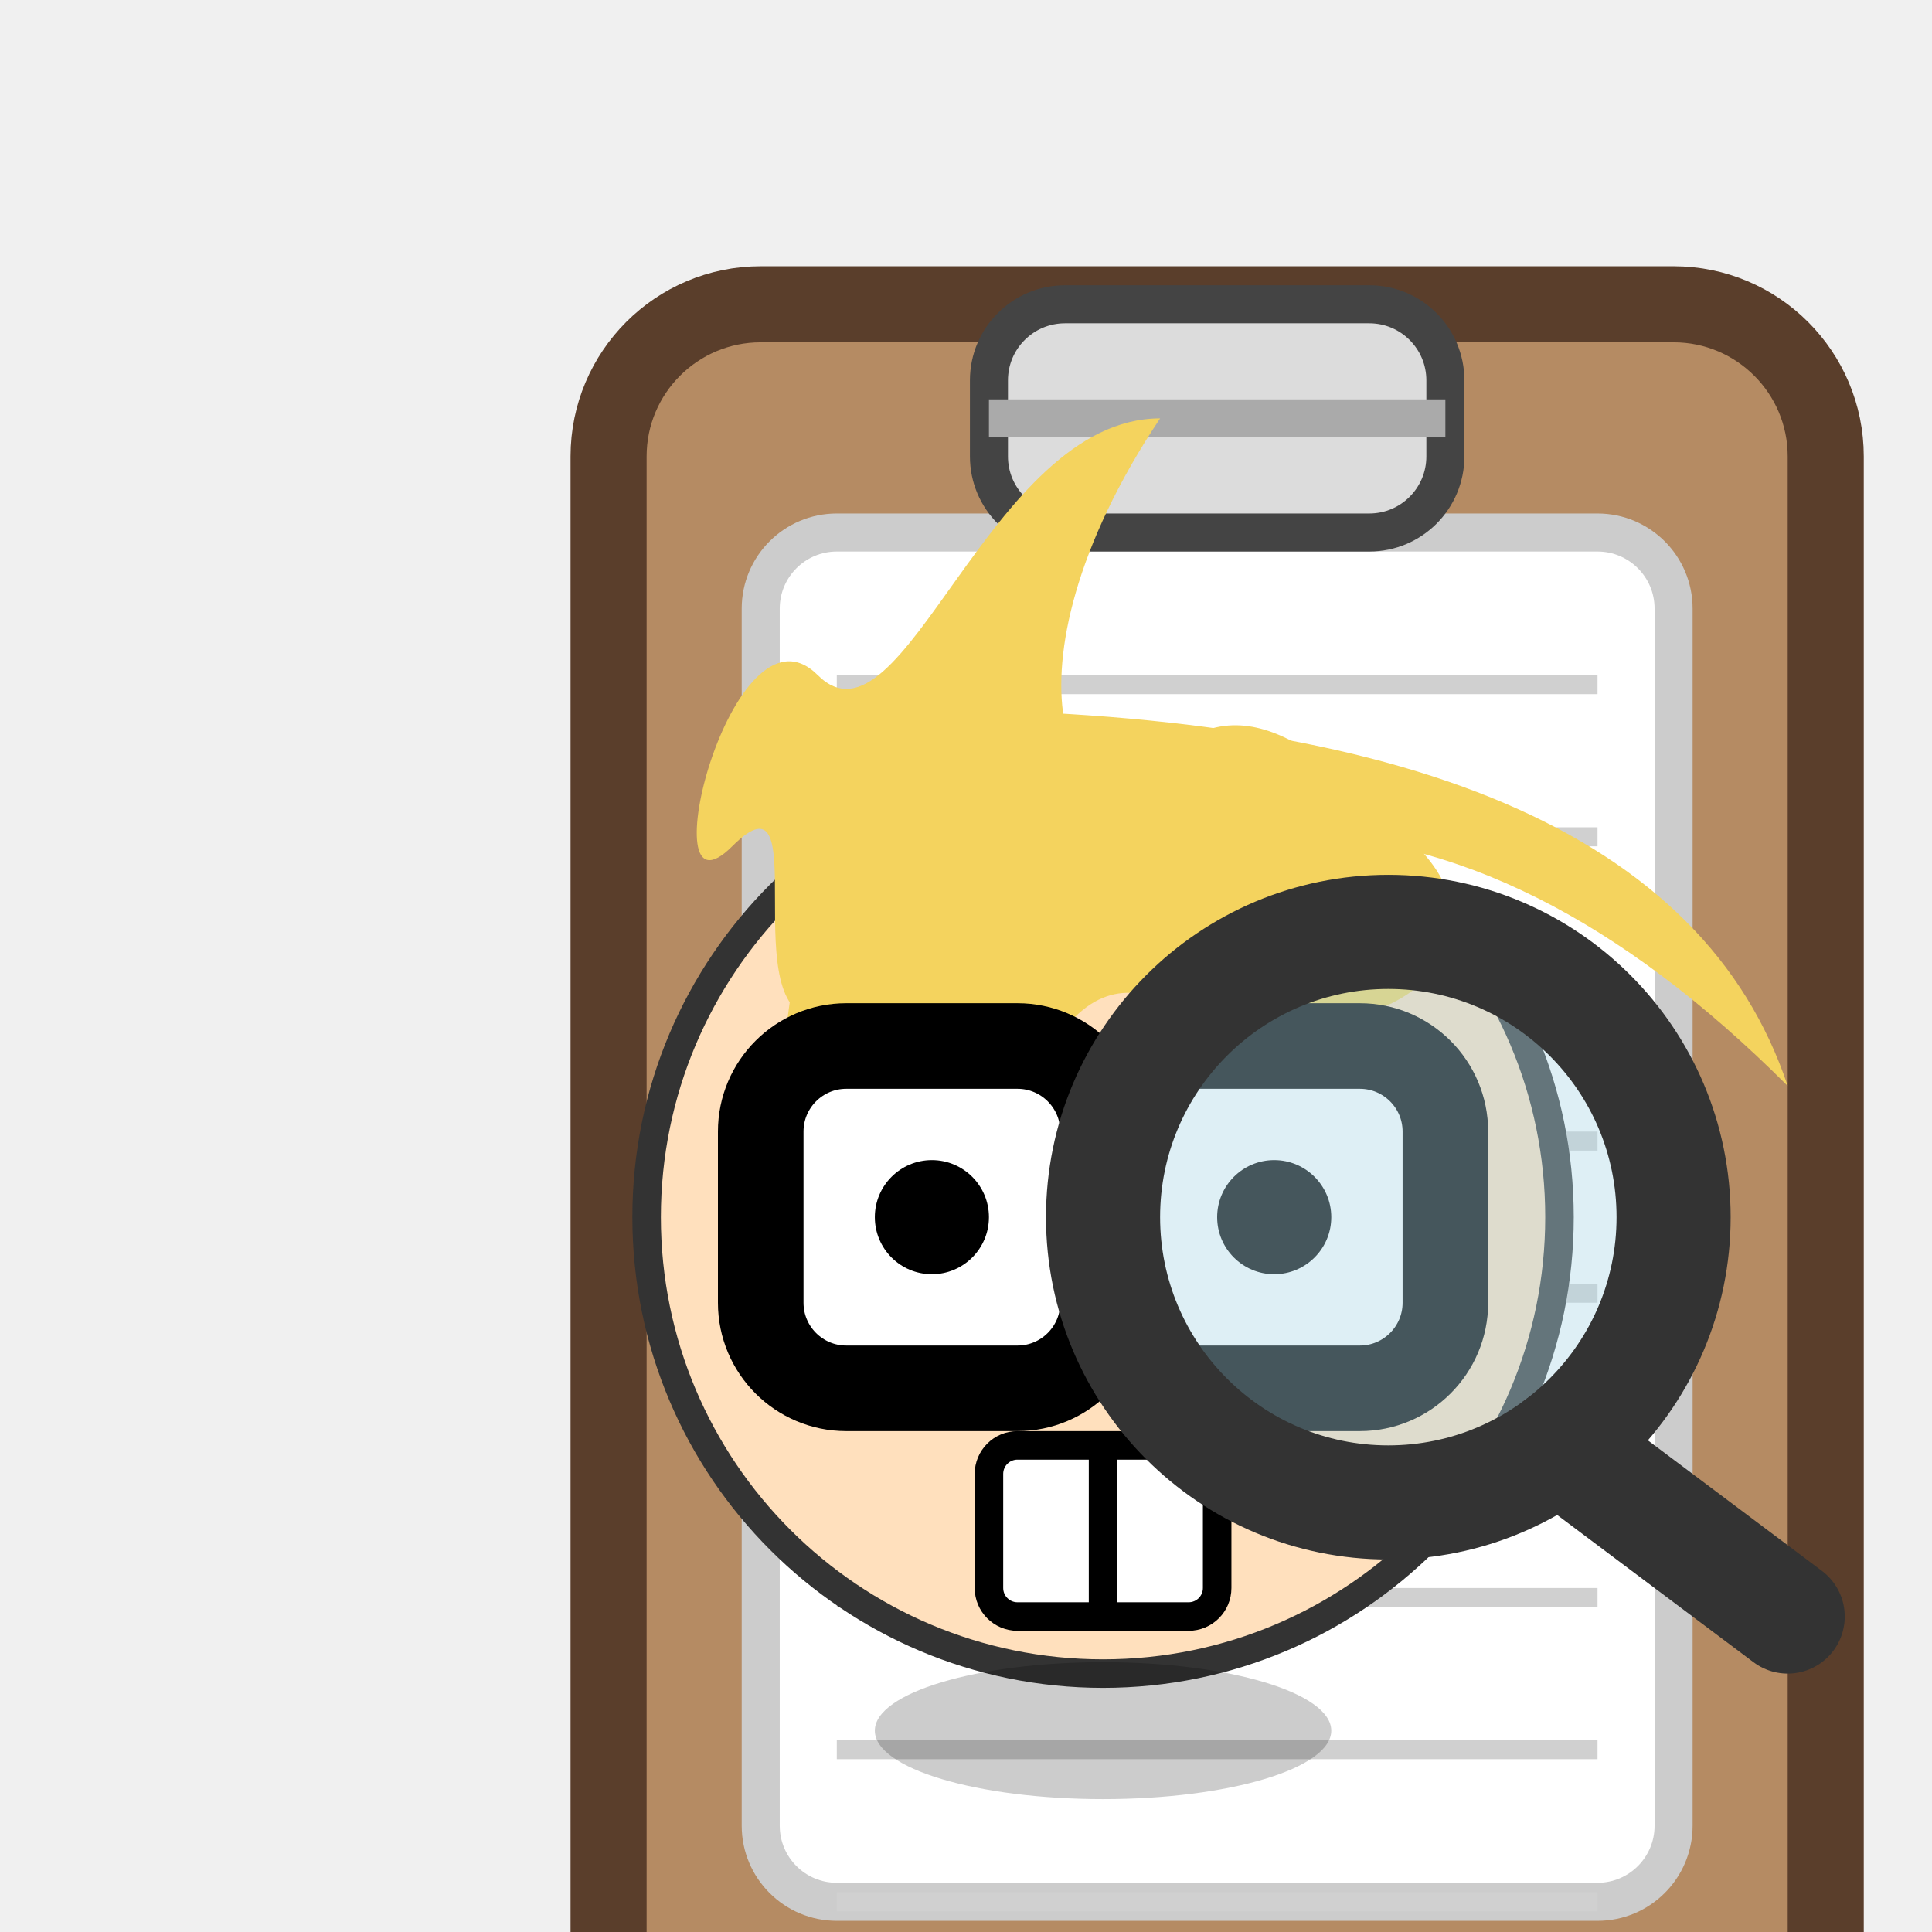
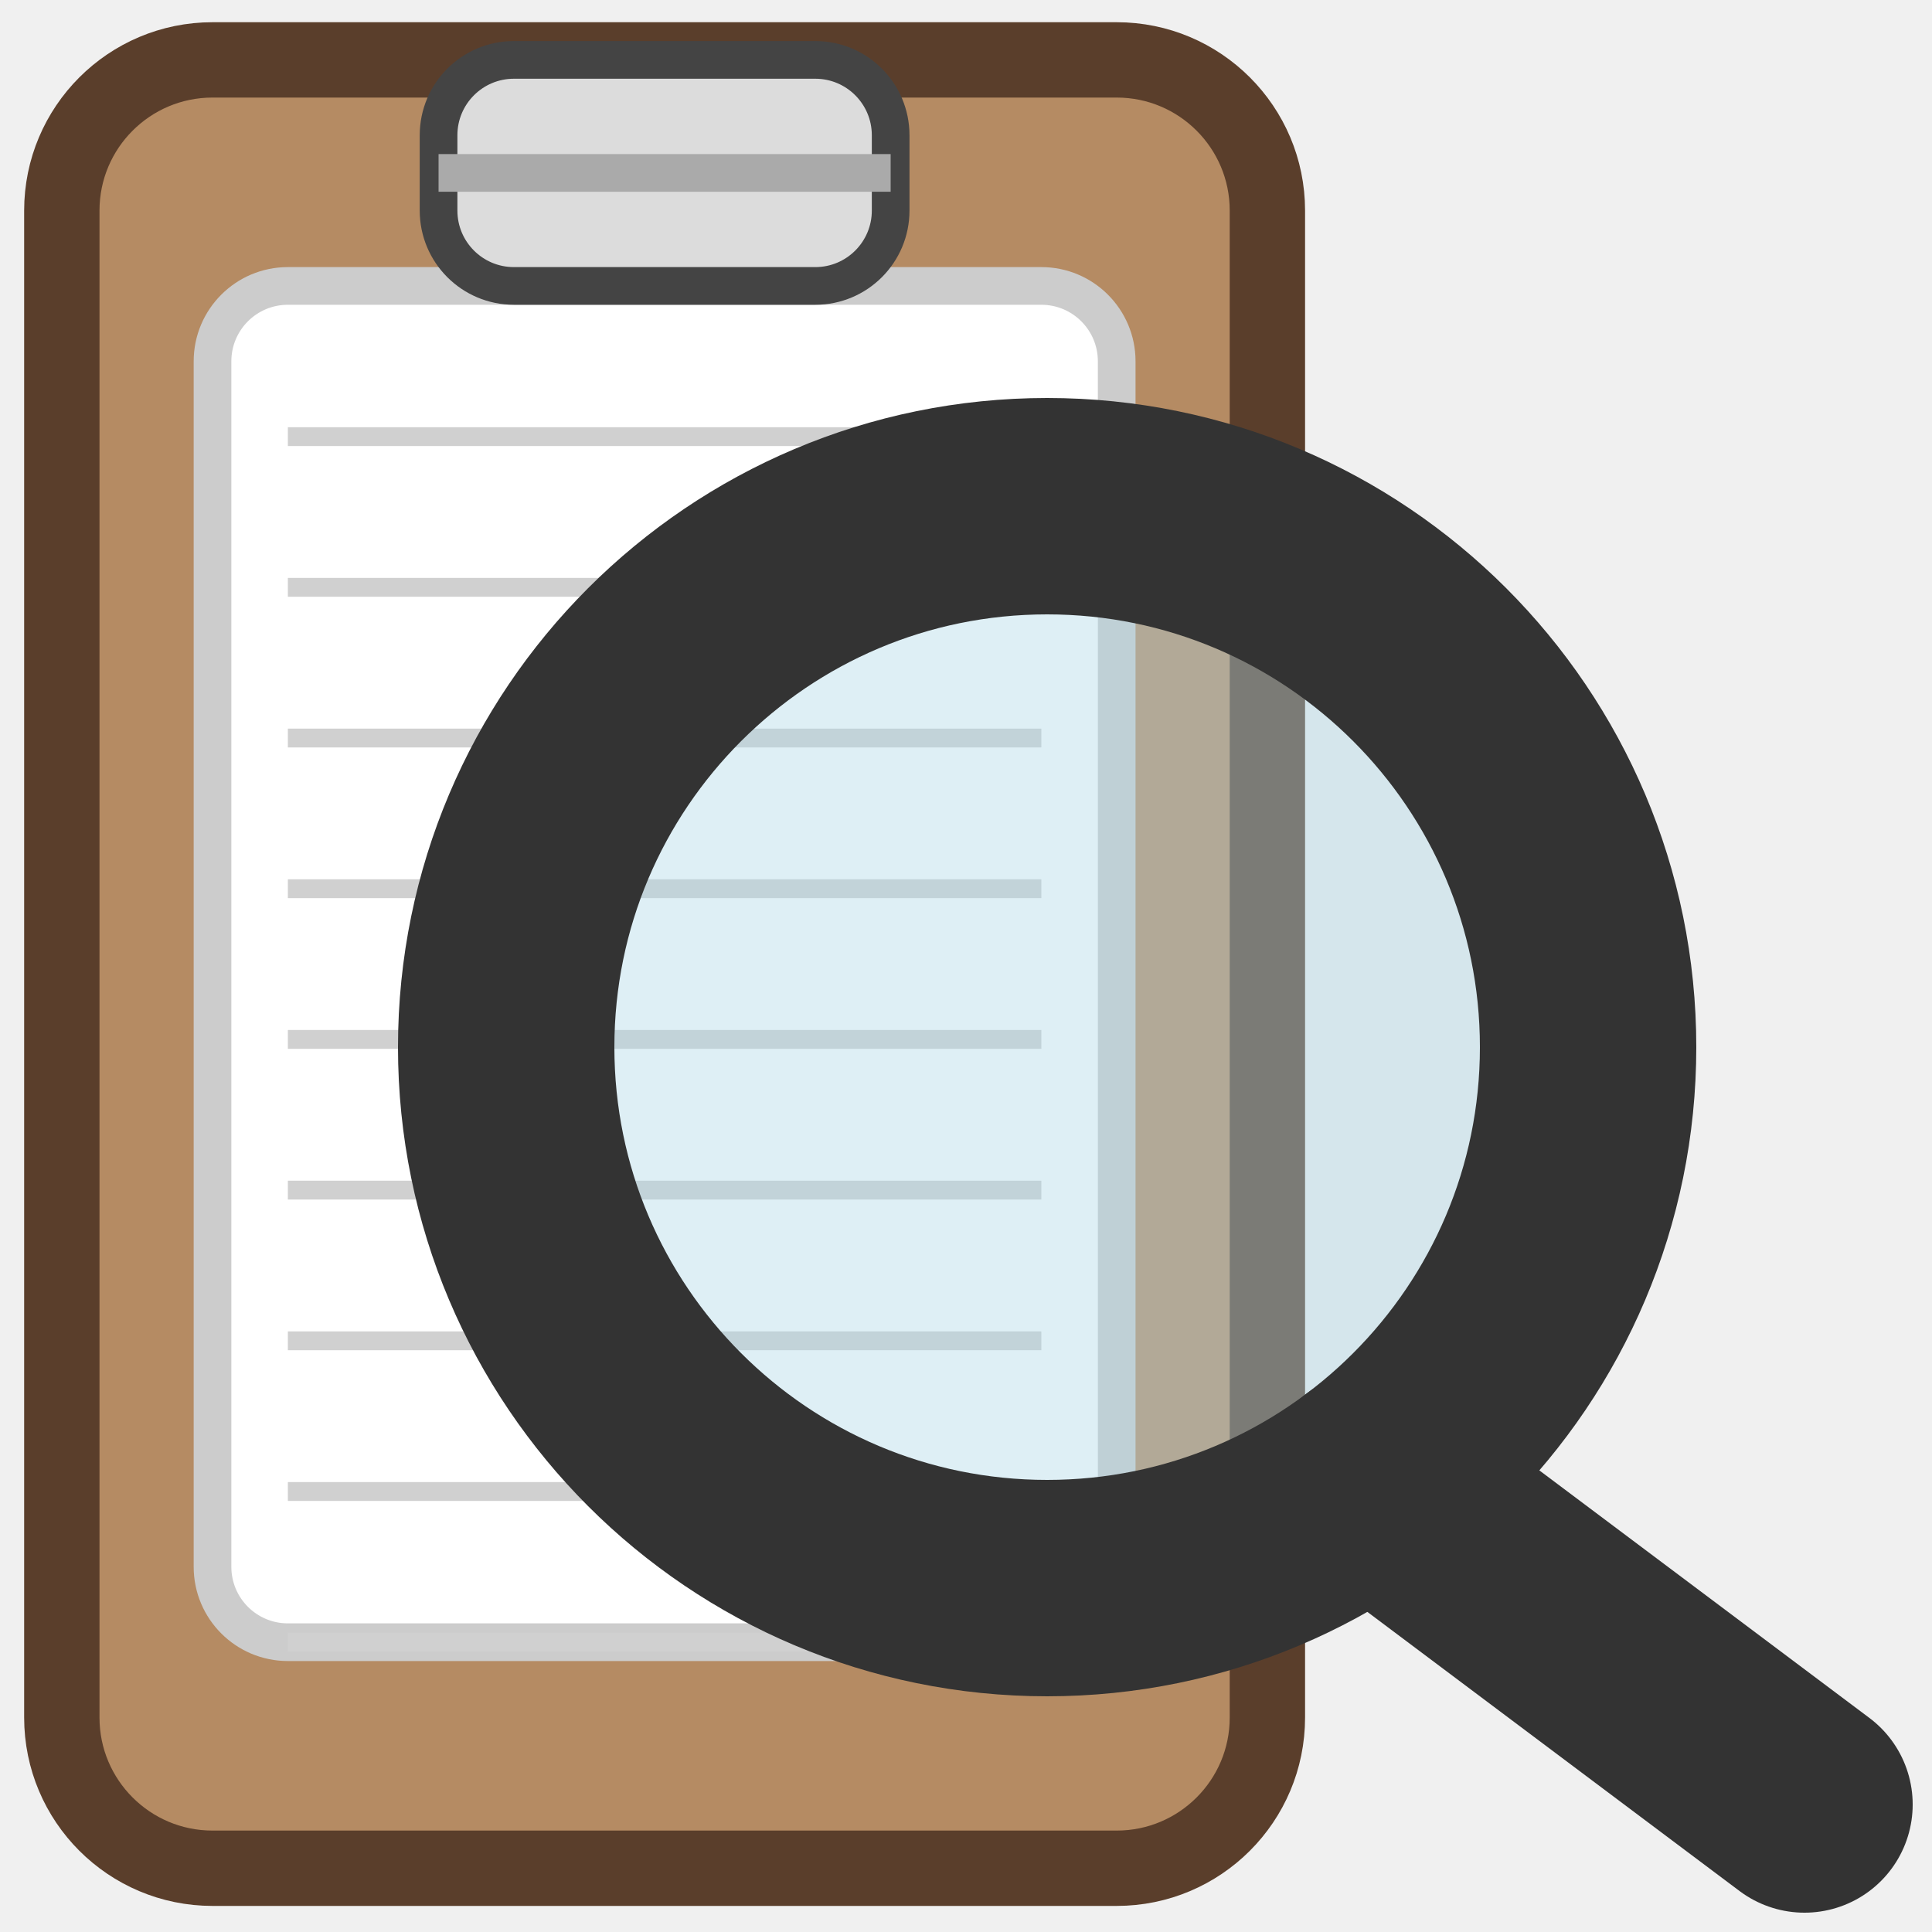
- <svg xmlns="http://www.w3.org/2000/svg" viewBox="0 0 64 64" width="256" height="256" transform="scale(1.26)">
-   <rect x="16" y="8" width="32" height="48" rx="4" ry="4" fill="#b58b63" stroke="#5a3e2b" stroke-width="2" />
-   <rect x="20" y="14" width="24" height="36" rx="2" fill="#ffffff" stroke="#ccc" stroke-width="1" />
-   <g stroke="#d0d0d0" stroke-width="0.5">
-     <line x1="22" y1="18" x2="42" y2="18" />
-     <line x1="22" y1="22" x2="42" y2="22" />
-     <line x1="22" y1="26" x2="42" y2="26" />
-     <line x1="22" y1="30" x2="42" y2="30" />
-     <line x1="22" y1="34" x2="42" y2="34" />
-     <line x1="22" y1="38" x2="42" y2="38" />
-     <line x1="22" y1="42" x2="42" y2="42" />
-     <line x1="22" y1="46" x2="42" y2="46" />
-     <line x1="22" y1="50" x2="42" y2="50" />
+ <svg xmlns="http://www.w3.org/2000/svg" viewBox="0 0 100 100" width="256" height="256">
+   <g transform="translate(-28 -12.5)                 scale(1.95)">
+     <rect x="16" y="8" width="32" height="48" rx="4" ry="4" fill="#b58b63" stroke="#5a3e2b" stroke-width="2" />
+     <rect x="20" y="14" width="24" height="36" rx="2" fill="#ffffff" stroke="#ccc" stroke-width="1" />
+     <g stroke="#d0d0d0" stroke-width="0.5">
+       <line x1="22" y1="18" x2="42" y2="18" />
+       <line x1="22" y1="22" x2="42" y2="22" />
+       <line x1="22" y1="26" x2="42" y2="26" />
+       <line x1="22" y1="30" x2="42" y2="30" />
+       <line x1="22" y1="34" x2="42" y2="34" />
+       <line x1="22" y1="38" x2="42" y2="38" />
+       <line x1="22" y1="42" x2="42" y2="42" />
+       <line x1="22" y1="46" x2="42" y2="46" />
+       <line x1="22" y1="50" x2="42" y2="50" />
+     </g>
+     <rect x="26" y="8" width="12" height="6" rx="2" fill="#dcdcdc" stroke="#444" stroke-width="1" />
+     <line x1="26" y1="11" x2="38" y2="11" stroke="#aaa" stroke-width="1" />
  </g>
-   <rect x="26" y="8" width="12" height="6" rx="2" fill="#dcdcdc" stroke="#444" stroke-width="1" />
-   <line x1="26" y1="11" x2="38" y2="11" stroke="#aaa" stroke-width="1" />
-   <g transform="translate(32,32) scale(1.5) translate(-34,-32)">
-     <circle cx="32" cy="32" r="8" fill="#ffe0bd" stroke="#333" stroke-width="0.5" />
-     <path d="M24 30 Q32 22 40 30 Q38 24 26 24 Q24 27 24 30 Z" fill="#f4d35e" transform="scale(1.1) translate(0,-3)" />
-     <path d="M50,10            C40,10 35,30 30,25            C25,20 20,40 25,35            C30,30 25,45 30,45            C35,45 40,50 45,45            C50,40 55,50 60,45            C65,45 70,40 65,35            C60,30 55,25 50,30            C45,35 40,25 50,10" fill="#f4d35e" transform="scale(0.3) translate(60,50)" />
-     <rect x="26" y="29" width="6" height="6" rx="1.5" fill="#fff" stroke="#000" stroke-width="1.5" />
-     <rect x="32" y="29" width="6" height="6" rx="1.5" fill="#fff" stroke="#000" stroke-width="1.5" />
-     <circle cx="29" cy="32" r="1" fill="#000" />
-     <circle cx="35" cy="32" r="1" fill="#000" />
-     <rect x="30" y="36" width="4" height="3" rx="0.5" fill="#fff" stroke="#000" stroke-width="0.5" />
-     <line x1="32" y1="36" x2="32" y2="39" stroke="#000" stroke-width="0.5" />
-     <ellipse cx="32" cy="41" rx="4" ry="1.2" fill="rgba(0,0,0,0.2)" />
+   <g transform="translate(-153 -125)                 scale(5.6)">
    <circle cx="37" cy="32" r="5" fill="rgba(173,216,230,0.4)" stroke="#333" stroke-width="2" />
    <line x1="40" y1="36" x2="44" y2="39" stroke="#333" stroke-width="2" stroke-linecap="round" />
  </g>
</svg>
